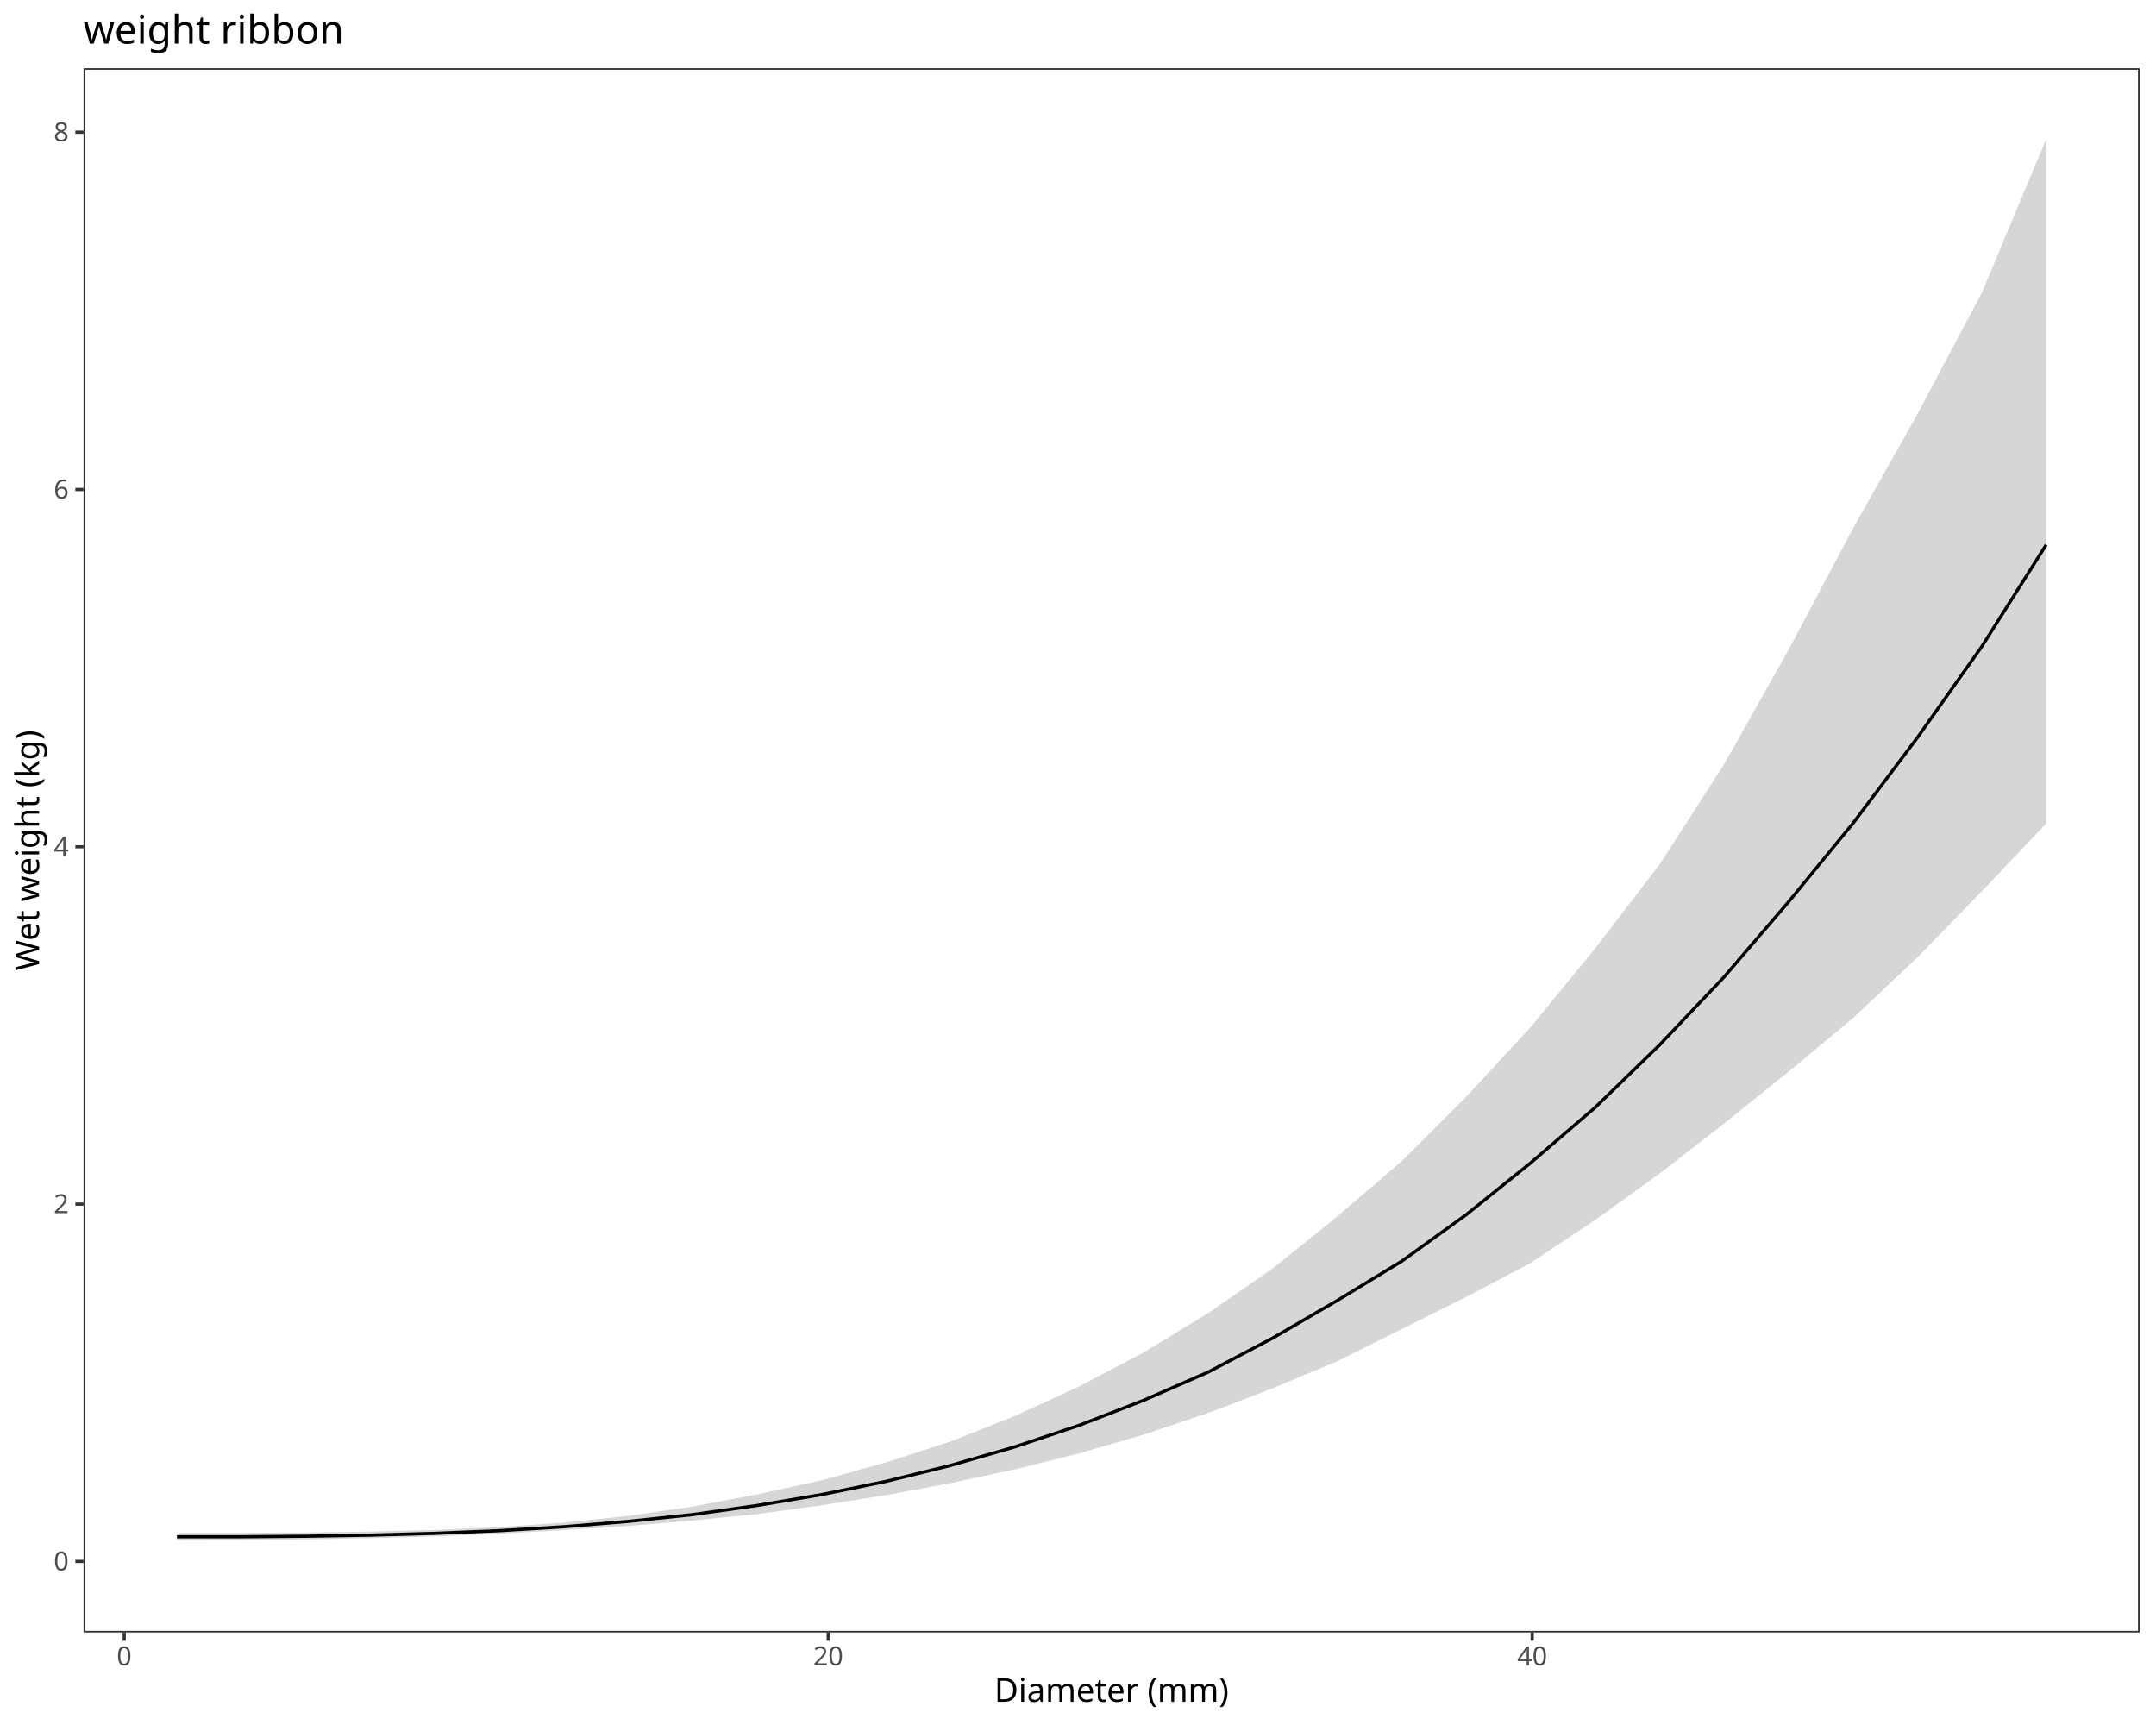
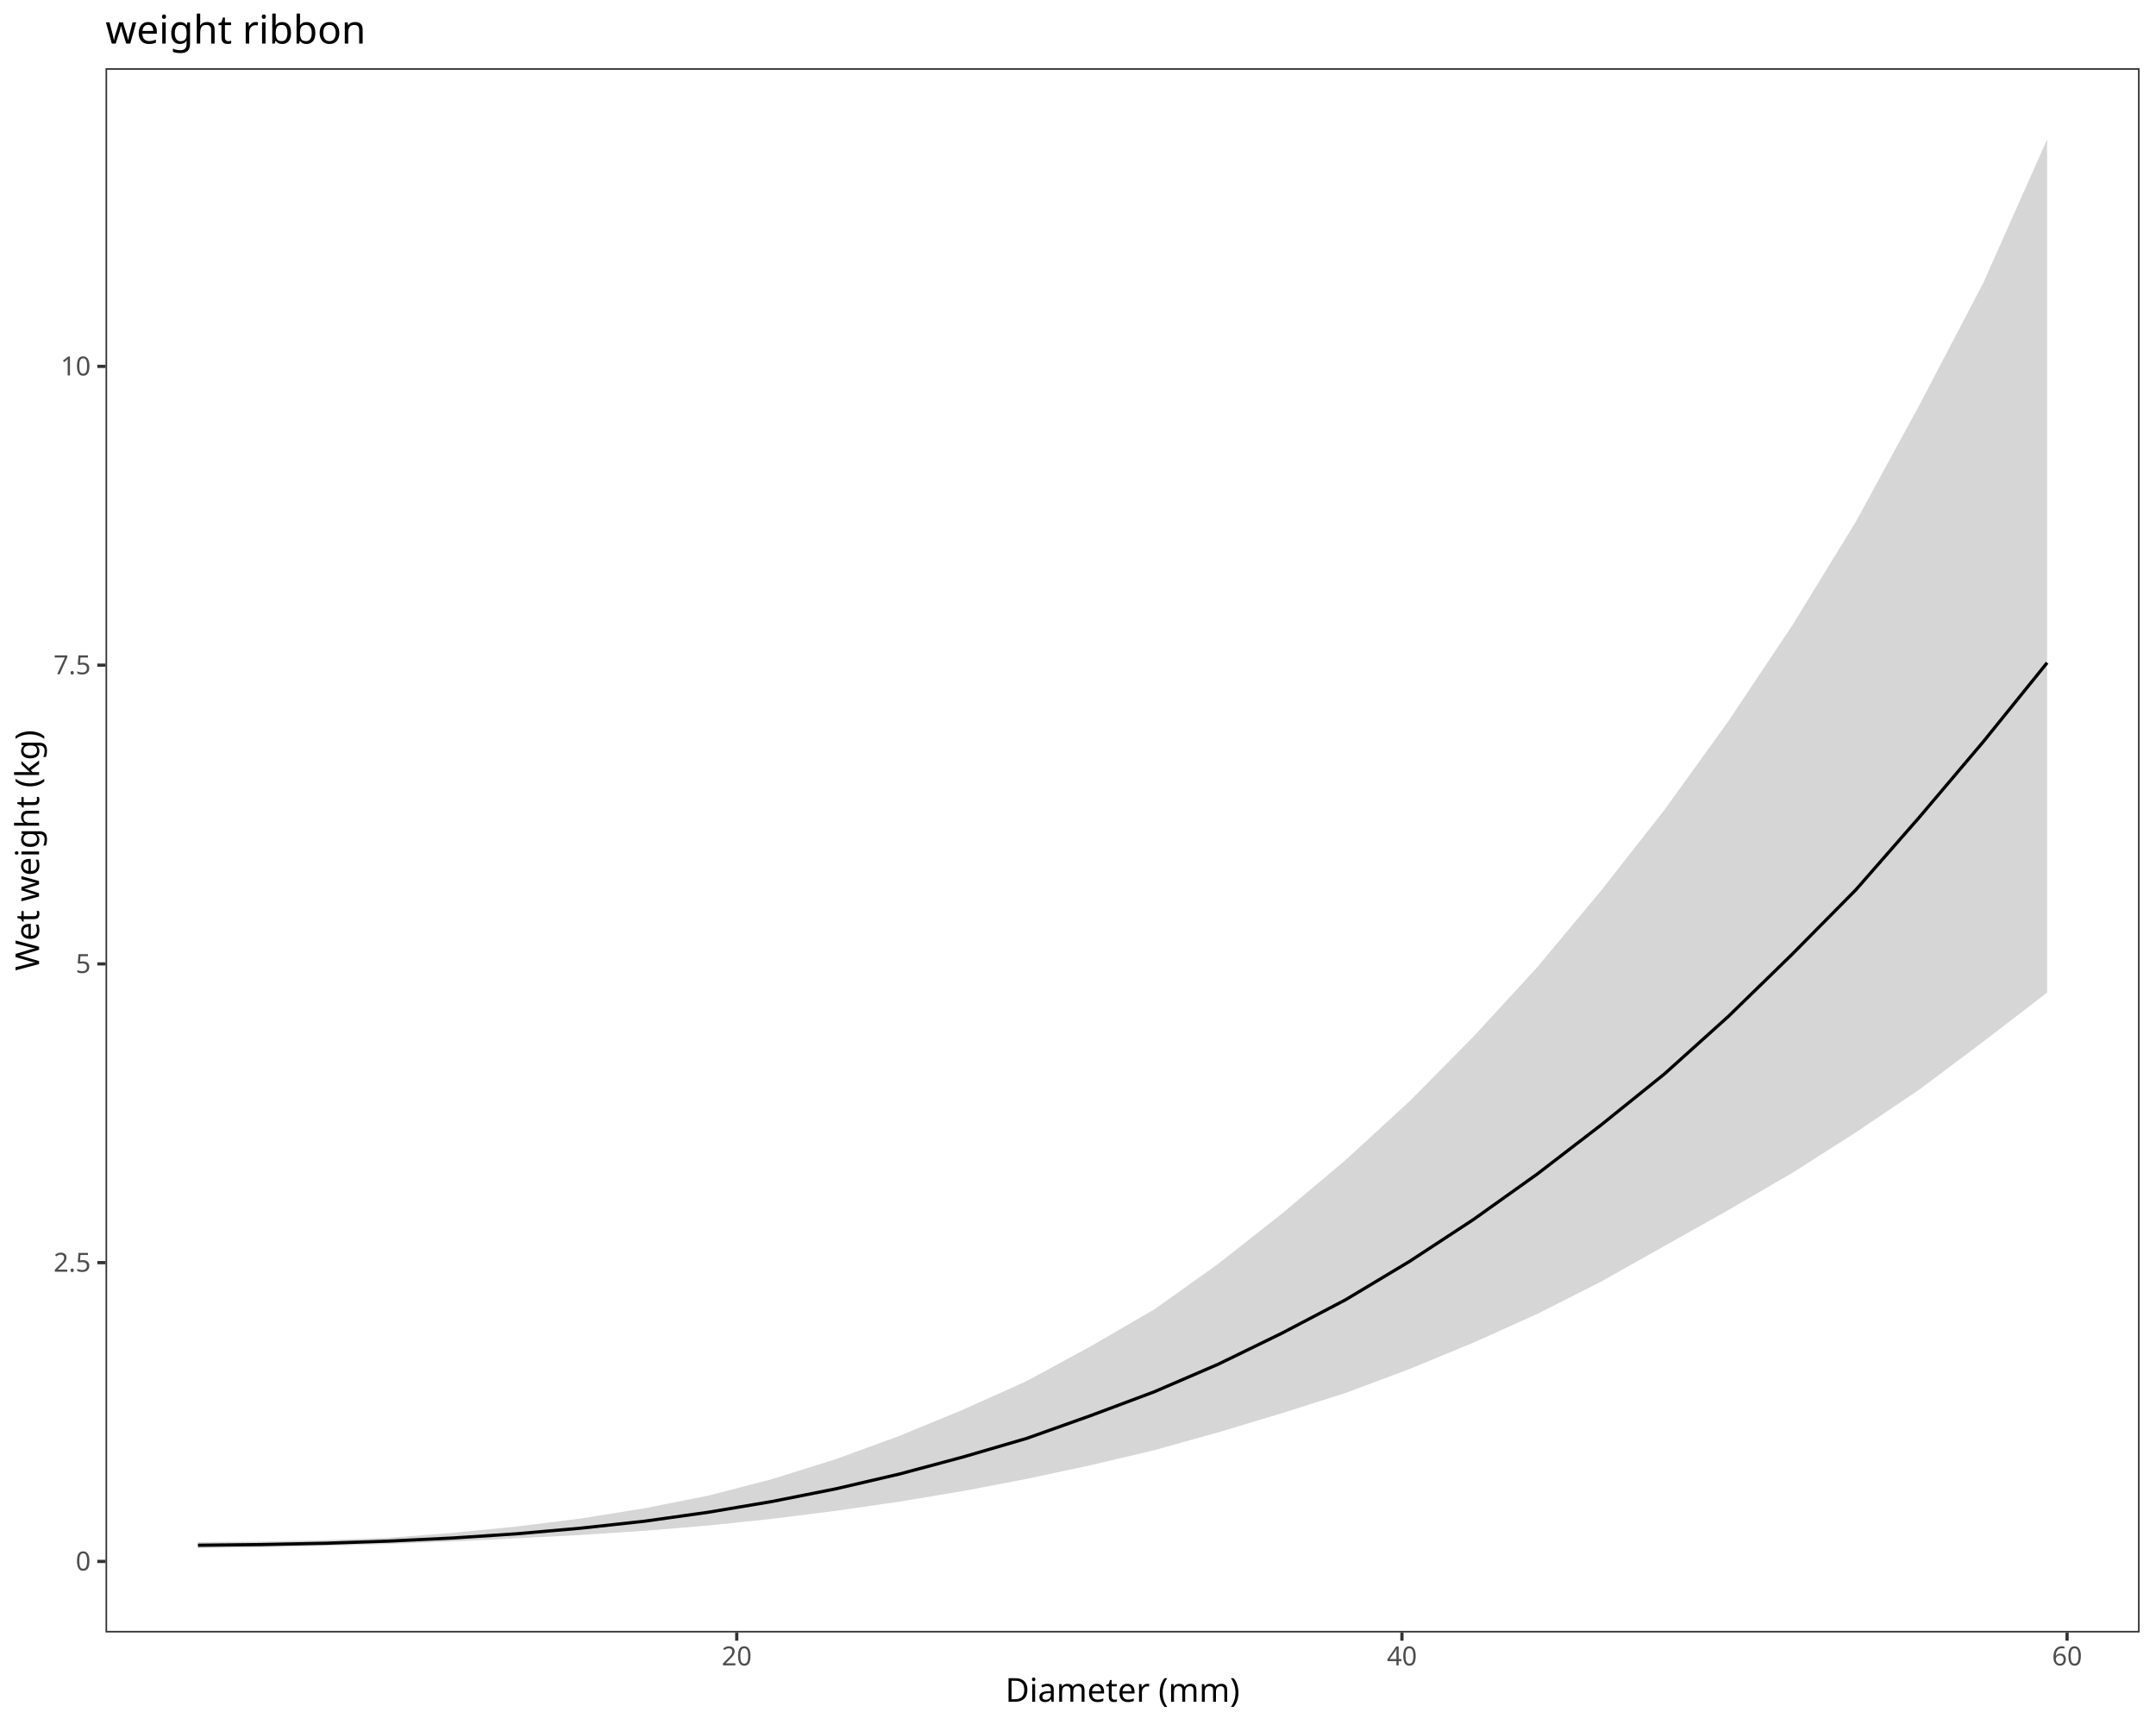
<svg xmlns="http://www.w3.org/2000/svg" class="svglite" data-engine-version="2.0" width="720.00pt" height="576.00pt" viewBox="0 0 720.00 576.00">
  <defs>
    <style type="text/css">
    .svglite line, .svglite polyline, .svglite polygon, .svglite path, .svglite rect, .svglite circle {
      fill: none;
      stroke: #000000;
      stroke-linecap: round;
      stroke-linejoin: round;
      stroke-miterlimit: 10.00;
    }
  </style>
  </defs>
  <rect width="100%" height="100%" style="stroke: none; fill: #FFFFFF;" />
  <defs>
    <clipPath id="cpMC4wMHw3MjAuMDB8MC4wMHw1NzYuMDA=">
      <rect x="0.00" y="0.00" width="720.00" height="576.00" />
    </clipPath>
  </defs>
  <g clip-path="url(#cpMC4wMHw3MjAuMDB8MC4wMHw1NzYuMDA=)">
    <rect x="0.00" y="0.00" width="720.00" height="576.00" style="stroke-width: 1.07; stroke: #FFFFFF; fill: #FFFFFF;" />
  </g>
  <defs>
-     <clipPath id="cpMjcuOTB8NzE0LjUyfDIyLjc4fDU0NS4xMQ==">
-       <rect x="27.90" y="22.78" width="686.62" height="522.33" />
+     <clipPath id="cpMzUuMjR8NzE0LjUyfDIyLjc4fDU0NS4xMQ==">
+       <rect x="35.24" y="22.78" width="679.28" height="522.33" />
    </clipPath>
  </defs>
-   <g clip-path="url(#cpMjcuOTB8NzE0LjUyfDIyLjc4fDU0NS4xMQ==)">
-     <rect x="27.90" y="22.78" width="686.62" height="522.33" style="stroke-width: 1.07; stroke: none; fill: #FFFFFF;" />
-     <polygon points="59.11,511.83 80.63,511.83 102.16,511.71 123.68,511.41 145.21,510.87 166.73,509.92 188.25,508.43 209.78,506.16 231.30,503.06 252.83,499.00 274.35,494.29 295.88,488.32 317.40,481.34 338.92,472.81 360.45,462.91 381.97,451.58 403.50,438.45 425.02,423.54 446.54,406.24 468.07,387.75 489.59,366.27 511.12,343.01 532.64,316.76 554.17,288.72 575.69,255.31 597.21,217.14 618.74,176.57 640.26,138.39 661.79,97.83 683.31,46.53 683.31,275.00 661.79,297.67 640.26,319.74 618.74,340.02 597.21,357.92 575.69,375.22 554.17,391.92 532.64,407.43 511.12,421.75 489.59,433.08 468.07,443.82 446.54,454.56 425.02,463.57 403.50,471.80 381.97,479.02 360.45,485.28 338.92,490.65 317.40,495.24 295.88,499.24 274.35,502.64 252.83,505.56 231.30,507.71 209.78,509.56 188.25,510.93 166.73,512.12 145.21,513.02 123.68,513.62 102.16,514.03 80.63,514.27 59.11,514.33 " style="stroke-width: 0.00; stroke: none; stroke-linecap: butt; fill: #333333; fill-opacity: 0.20;" />
-     <polyline points="59.11,511.83 80.63,511.83 102.16,511.71 123.68,511.41 145.21,510.87 166.73,509.92 188.25,508.43 209.78,506.16 231.30,503.06 252.83,499.00 274.35,494.29 295.88,488.32 317.40,481.34 338.92,472.81 360.45,462.91 381.97,451.58 403.50,438.45 425.02,423.54 446.54,406.24 468.07,387.75 489.59,366.27 511.12,343.01 532.64,316.76 554.17,288.72 575.69,255.31 597.21,217.14 618.74,176.57 640.26,138.39 661.79,97.83 683.31,46.53 " style="stroke-width: 1.07; stroke: none; stroke-linecap: butt;" />
-     <polyline points="683.31,275.00 661.79,297.67 640.26,319.74 618.74,340.02 597.21,357.92 575.69,375.22 554.17,391.92 532.64,407.43 511.12,421.75 489.59,433.08 468.07,443.82 446.54,454.56 425.02,463.57 403.50,471.80 381.97,479.02 360.45,485.28 338.92,490.65 317.40,495.24 295.88,499.24 274.35,502.64 252.83,505.56 231.30,507.71 209.78,509.56 188.25,510.93 166.73,512.12 145.21,513.02 123.68,513.62 102.16,514.03 80.63,514.27 59.11,514.33 " style="stroke-width: 1.07; stroke: none; stroke-linecap: butt;" />
-     <polyline points="59.11,513.14 80.63,513.14 102.16,512.96 123.68,512.60 145.21,512.00 166.73,511.11 188.25,509.80 209.78,508.01 231.30,505.74 252.83,502.70 274.35,499.06 295.88,494.65 317.40,489.34 338.92,483.13 360.45,475.91 381.97,467.56 403.50,458.14 425.02,446.80 446.54,434.28 468.07,421.15 489.59,405.64 511.12,388.34 532.64,369.85 554.17,348.97 575.69,326.30 597.21,301.25 618.74,275.00 640.26,246.37 661.79,215.94 683.31,181.94 " style="stroke-width: 1.07; stroke-linecap: butt;" />
-     <rect x="27.90" y="22.78" width="686.62" height="522.33" style="stroke-width: 1.07; stroke: #333333;" />
+   <g clip-path="url(#cpMzUuMjR8NzE0LjUyfDIyLjc4fDU0NS4xMQ==)">
+     <rect x="35.24" y="22.78" width="679.28" height="522.33" style="stroke-width: 1.07; stroke: none; fill: #FFFFFF;" />
+     <polygon points="66.11,514.91 87.41,514.75 108.70,514.27 130.00,513.47 151.29,511.83 172.59,509.72 193.88,507.05 215.17,503.65 236.47,499.42 257.76,493.92 279.06,487.25 300.35,479.47 321.64,470.69 342.94,461.12 364.23,449.55 385.53,437.18 406.82,422.01 428.11,405.25 449.41,387.30 470.70,367.74 492.00,346.20 513.29,323.05 534.59,297.51 555.88,270.38 577.17,240.85 598.47,208.93 619.76,174.21 641.06,135.11 662.35,94.41 683.64,46.53 683.64,331.43 662.35,347.79 641.06,363.75 619.76,378.12 598.47,391.69 577.17,404.06 555.88,416.03 534.59,428.00 513.29,438.77 492.00,448.35 470.70,457.13 449.41,465.11 428.11,471.89 406.82,478.28 385.53,484.22 364.23,489.25 342.94,493.80 321.64,497.87 300.35,501.42 279.06,504.49 257.76,507.16 236.47,509.40 215.17,511.16 193.88,512.55 172.59,513.67 151.29,514.71 130.00,515.54 108.70,516.18 87.41,516.66 66.11,516.94 " style="stroke-width: 0.00; stroke: none; stroke-linecap: butt; fill: #333333; fill-opacity: 0.20;" />
+     <polyline points="66.11,514.91 87.41,514.75 108.70,514.27 130.00,513.47 151.29,511.83 172.59,509.72 193.88,507.05 215.17,503.65 236.47,499.42 257.76,493.92 279.06,487.25 300.35,479.47 321.64,470.69 342.94,461.12 364.23,449.55 385.53,437.18 406.82,422.01 428.11,405.25 449.41,387.30 470.70,367.74 492.00,346.20 513.29,323.05 534.59,297.51 555.88,270.38 577.17,240.85 598.47,208.93 619.76,174.21 641.06,135.11 662.35,94.41 683.64,46.53 " style="stroke-width: 1.07; stroke: none; stroke-linecap: butt;" />
+     <polyline points="683.64,331.43 662.35,347.79 641.06,363.75 619.76,378.12 598.47,391.69 577.17,404.06 555.88,416.03 534.59,428.00 513.29,438.77 492.00,448.35 470.70,457.13 449.41,465.11 428.11,471.89 406.82,478.28 385.53,484.22 364.23,489.25 342.94,493.80 321.64,497.87 300.35,501.42 279.06,504.49 257.76,507.16 236.47,509.40 215.17,511.16 193.88,512.55 172.59,513.67 151.29,514.71 130.00,515.54 108.70,516.18 87.41,516.66 66.11,516.94 " style="stroke-width: 1.07; stroke: none; stroke-linecap: butt;" />
+     <polyline points="66.11,515.98 87.41,515.74 108.70,515.31 130.00,514.59 151.29,513.55 172.59,512.15 193.88,510.28 215.17,507.96 236.47,504.97 257.76,501.38 279.06,497.15 300.35,492.20 321.64,486.50 342.94,480.27 364.23,472.69 385.53,464.71 406.82,455.53 428.11,445.16 449.41,433.98 470.70,421.21 492.00,407.25 513.29,392.08 534.59,375.72 555.88,358.57 577.17,339.41 598.47,318.66 619.76,297.12 641.06,272.78 662.35,247.64 683.64,221.30 " style="stroke-width: 1.07; stroke-linecap: butt;" />
+     <rect x="35.24" y="22.78" width="679.28" height="522.33" style="stroke-width: 1.07; stroke: #333333;" />
  </g>
  <g clip-path="url(#cpMC4wMHw3MjAuMDB8MC4wMHw1NzYuMDA=)">
-     <text x="22.97" y="524.40" text-anchor="end" style="font-size: 8.80px; fill: #4D4D4D; font-family: sans;" textLength="4.89px" lengthAdjust="spacingAndGlyphs">0</text>
-     <text x="22.97" y="405.09" text-anchor="end" style="font-size: 8.80px; fill: #4D4D4D; font-family: sans;" textLength="4.89px" lengthAdjust="spacingAndGlyphs">2</text>
-     <text x="22.97" y="285.78" text-anchor="end" style="font-size: 8.80px; fill: #4D4D4D; font-family: sans;" textLength="4.89px" lengthAdjust="spacingAndGlyphs">4</text>
-     <text x="22.97" y="166.48" text-anchor="end" style="font-size: 8.80px; fill: #4D4D4D; font-family: sans;" textLength="4.89px" lengthAdjust="spacingAndGlyphs">6</text>
-     <text x="22.97" y="47.17" text-anchor="end" style="font-size: 8.80px; fill: #4D4D4D; font-family: sans;" textLength="4.89px" lengthAdjust="spacingAndGlyphs">8</text>
-     <polyline points="25.16,521.37 27.90,521.37 " style="stroke-width: 1.07; stroke: #333333; stroke-linecap: butt;" />
-     <polyline points="25.16,402.06 27.90,402.06 " style="stroke-width: 1.07; stroke: #333333; stroke-linecap: butt;" />
-     <polyline points="25.16,282.75 27.90,282.75 " style="stroke-width: 1.07; stroke: #333333; stroke-linecap: butt;" />
-     <polyline points="25.16,163.45 27.90,163.45 " style="stroke-width: 1.07; stroke: #333333; stroke-linecap: butt;" />
-     <polyline points="25.16,44.14 27.90,44.14 " style="stroke-width: 1.07; stroke: #333333; stroke-linecap: butt;" />
-     <polyline points="41.48,547.85 41.48,545.11 " style="stroke-width: 1.07; stroke: #333333; stroke-linecap: butt;" />
-     <polyline points="276.58,547.85 276.58,545.11 " style="stroke-width: 1.07; stroke: #333333; stroke-linecap: butt;" />
-     <polyline points="511.68,547.85 511.68,545.11 " style="stroke-width: 1.07; stroke: #333333; stroke-linecap: butt;" />
-     <text x="41.48" y="556.10" text-anchor="middle" style="font-size: 8.80px; fill: #4D4D4D; font-family: sans;" textLength="4.89px" lengthAdjust="spacingAndGlyphs">0</text>
-     <text x="276.58" y="556.10" text-anchor="middle" style="font-size: 8.80px; fill: #4D4D4D; font-family: sans;" textLength="9.79px" lengthAdjust="spacingAndGlyphs">20</text>
-     <text x="511.68" y="556.10" text-anchor="middle" style="font-size: 8.80px; fill: #4D4D4D; font-family: sans;" textLength="9.79px" lengthAdjust="spacingAndGlyphs">40</text>
-     <text x="371.21" y="568.24" text-anchor="middle" style="font-size: 11.00px; font-family: sans;" textLength="73.35px" lengthAdjust="spacingAndGlyphs">Diameter (mm)</text>
+     <text x="30.31" y="524.40" text-anchor="end" style="font-size: 8.80px; fill: #4D4D4D; font-family: sans;" textLength="4.89px" lengthAdjust="spacingAndGlyphs">0</text>
+     <text x="30.31" y="424.64" text-anchor="end" style="font-size: 8.80px; fill: #4D4D4D; font-family: sans;" textLength="12.23px" lengthAdjust="spacingAndGlyphs">2.5</text>
+     <text x="30.31" y="324.88" text-anchor="end" style="font-size: 8.80px; fill: #4D4D4D; font-family: sans;" textLength="4.89px" lengthAdjust="spacingAndGlyphs">5</text>
+     <text x="30.31" y="225.13" text-anchor="end" style="font-size: 8.80px; fill: #4D4D4D; font-family: sans;" textLength="12.23px" lengthAdjust="spacingAndGlyphs">7.5</text>
+     <text x="30.31" y="125.37" text-anchor="end" style="font-size: 8.80px; fill: #4D4D4D; font-family: sans;" textLength="9.79px" lengthAdjust="spacingAndGlyphs">10</text>
+     <polyline points="32.50,521.37 35.24,521.37 " style="stroke-width: 1.07; stroke: #333333; stroke-linecap: butt;" />
+     <polyline points="32.50,421.61 35.24,421.61 " style="stroke-width: 1.07; stroke: #333333; stroke-linecap: butt;" />
+     <polyline points="32.50,321.86 35.24,321.86 " style="stroke-width: 1.07; stroke: #333333; stroke-linecap: butt;" />
+     <polyline points="32.50,222.10 35.24,222.10 " style="stroke-width: 1.07; stroke: #333333; stroke-linecap: butt;" />
+     <polyline points="32.50,122.34 35.24,122.34 " style="stroke-width: 1.07; stroke: #333333; stroke-linecap: butt;" />
+     <polyline points="246.04,547.85 246.04,545.11 " style="stroke-width: 1.07; stroke: #333333; stroke-linecap: butt;" />
+     <polyline points="468.18,547.85 468.18,545.11 " style="stroke-width: 1.07; stroke: #333333; stroke-linecap: butt;" />
+     <polyline points="690.31,547.85 690.31,545.11 " style="stroke-width: 1.07; stroke: #333333; stroke-linecap: butt;" />
+     <text x="246.04" y="556.10" text-anchor="middle" style="font-size: 8.80px; fill: #4D4D4D; font-family: sans;" textLength="9.79px" lengthAdjust="spacingAndGlyphs">20</text>
+     <text x="468.18" y="556.10" text-anchor="middle" style="font-size: 8.80px; fill: #4D4D4D; font-family: sans;" textLength="9.79px" lengthAdjust="spacingAndGlyphs">40</text>
+     <text x="690.31" y="556.10" text-anchor="middle" style="font-size: 8.80px; fill: #4D4D4D; font-family: sans;" textLength="9.79px" lengthAdjust="spacingAndGlyphs">60</text>
+     <text x="374.88" y="568.24" text-anchor="middle" style="font-size: 11.00px; font-family: sans;" textLength="73.35px" lengthAdjust="spacingAndGlyphs">Diameter (mm)</text>
    <text transform="translate(13.05,283.95) rotate(-90)" text-anchor="middle" style="font-size: 11.00px; font-family: sans;" textLength="76.41px" lengthAdjust="spacingAndGlyphs">Wet weight (kg)</text>
-     <text x="27.90" y="14.56" style="font-size: 13.20px; font-family: sans;" textLength="78.52px" lengthAdjust="spacingAndGlyphs">weight ribbon</text>
+     <text x="35.24" y="14.56" style="font-size: 13.20px; font-family: sans;" textLength="78.52px" lengthAdjust="spacingAndGlyphs">weight ribbon</text>
  </g>
</svg>
